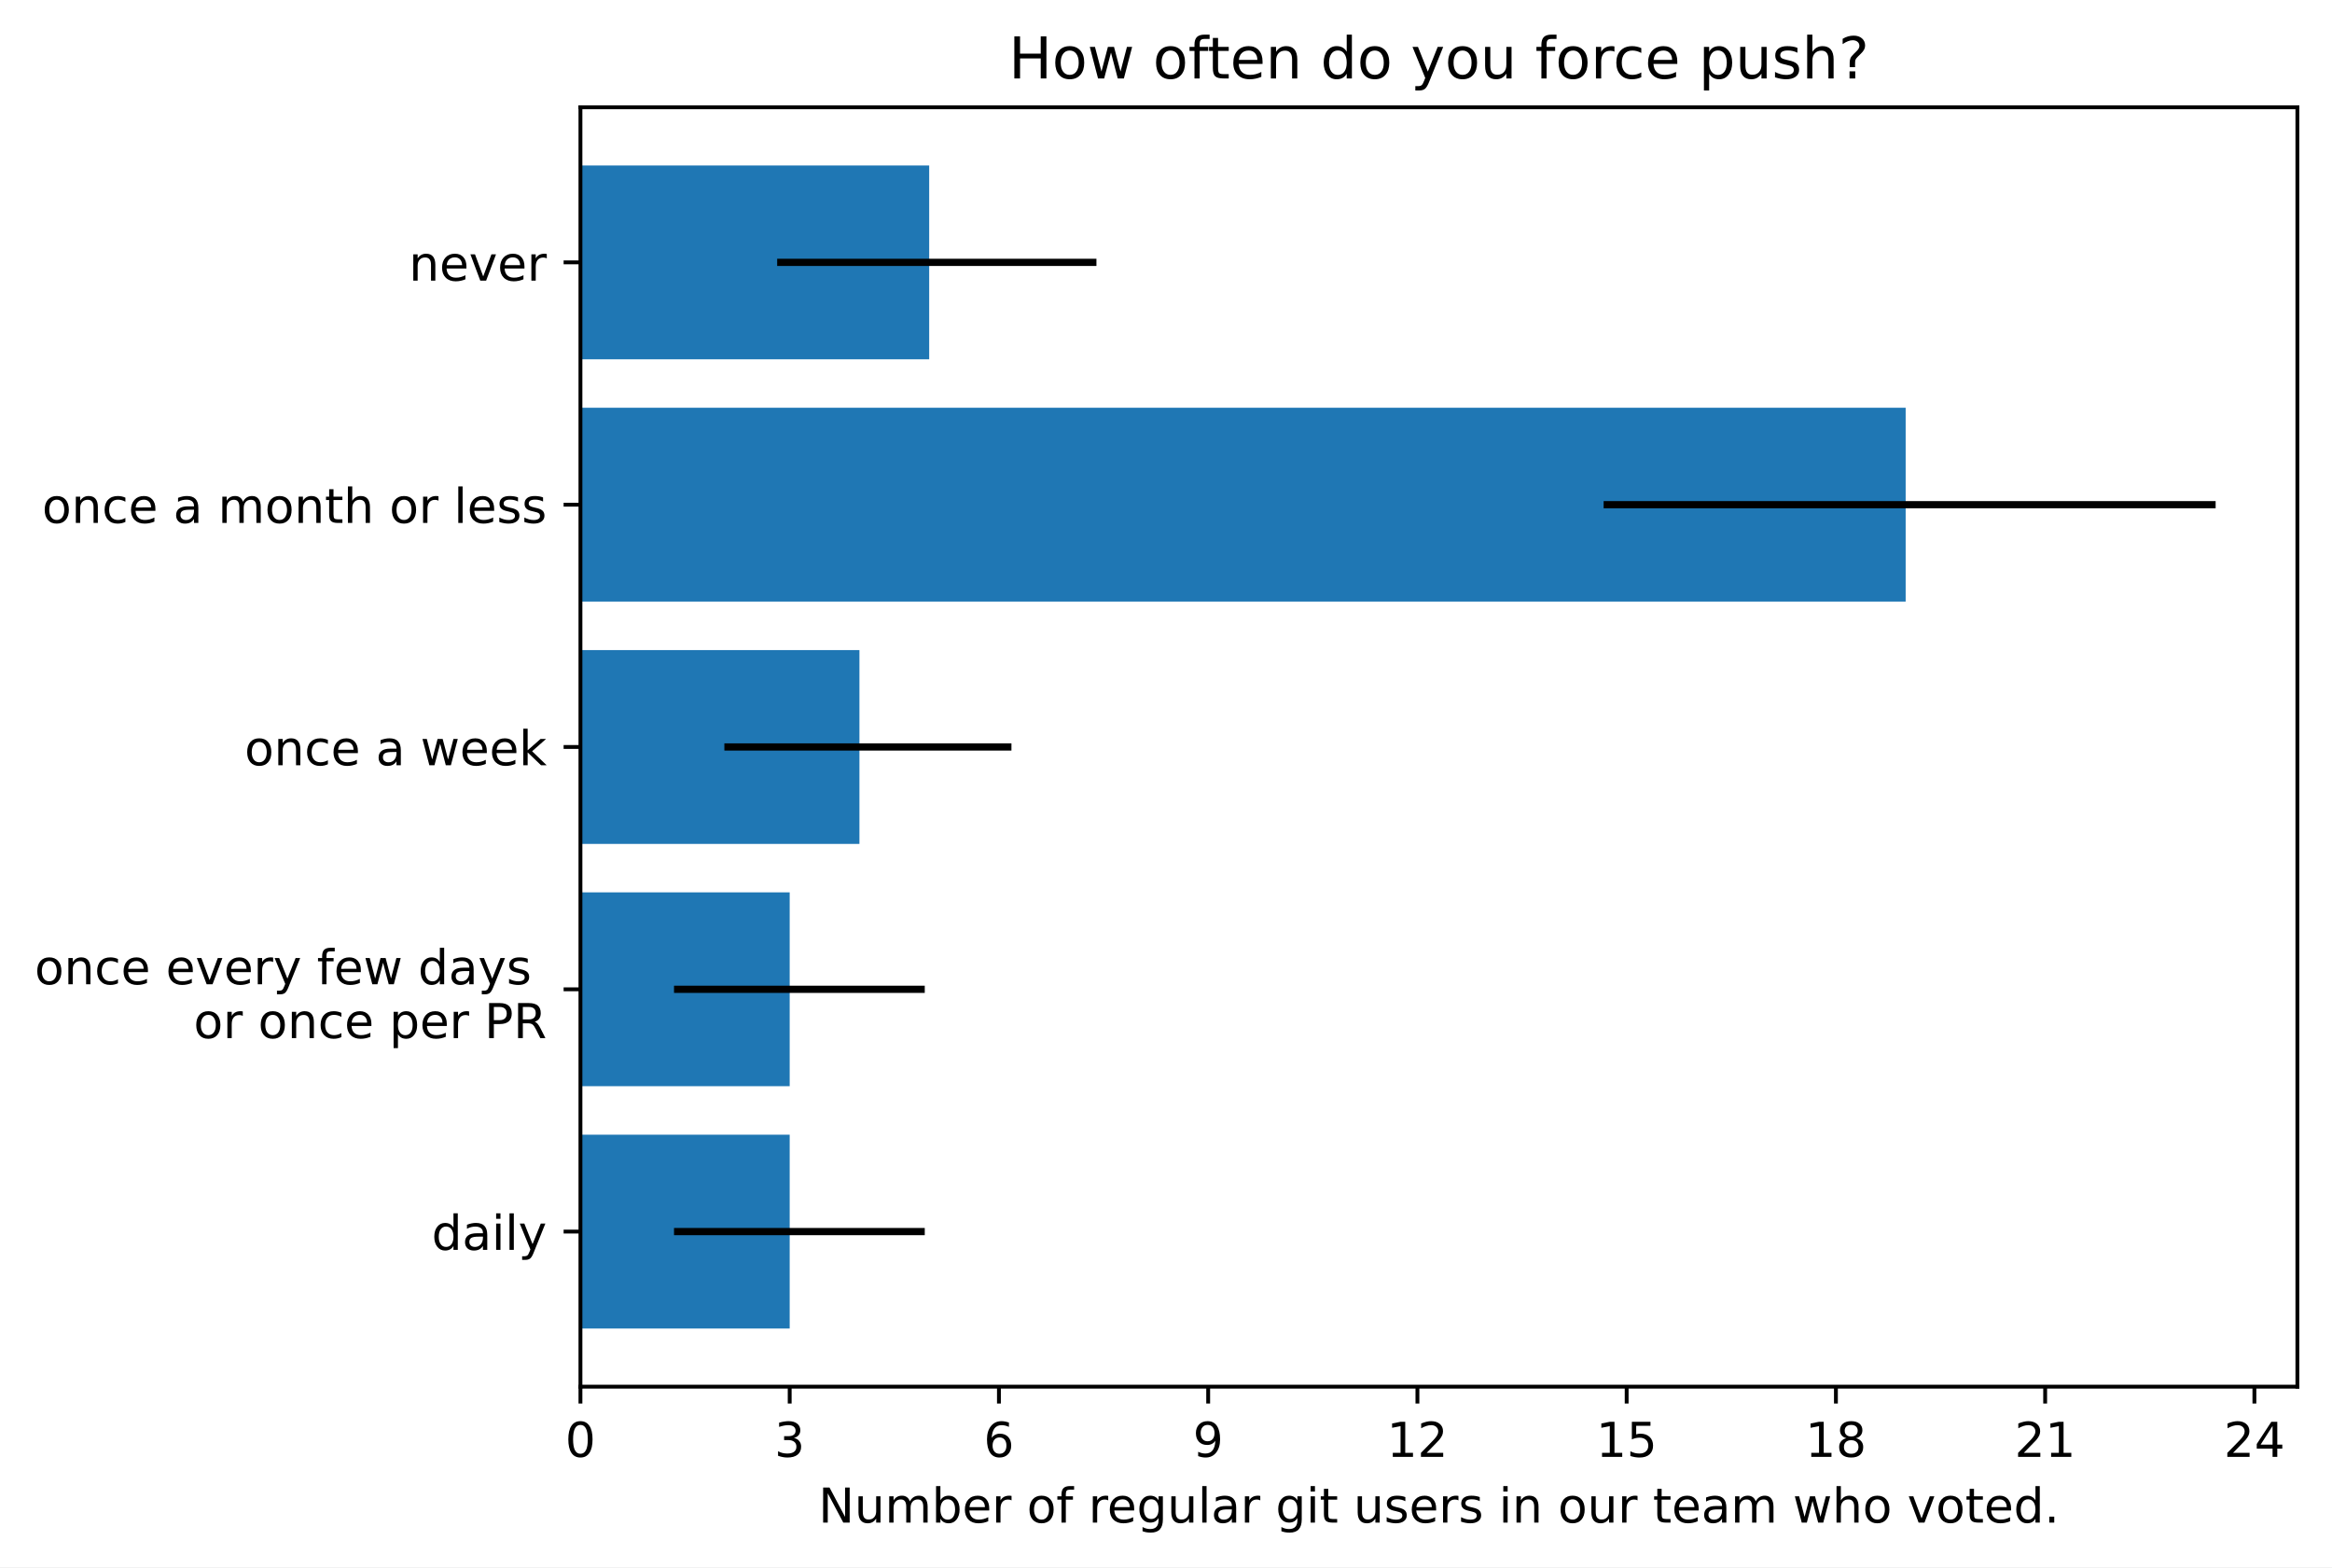
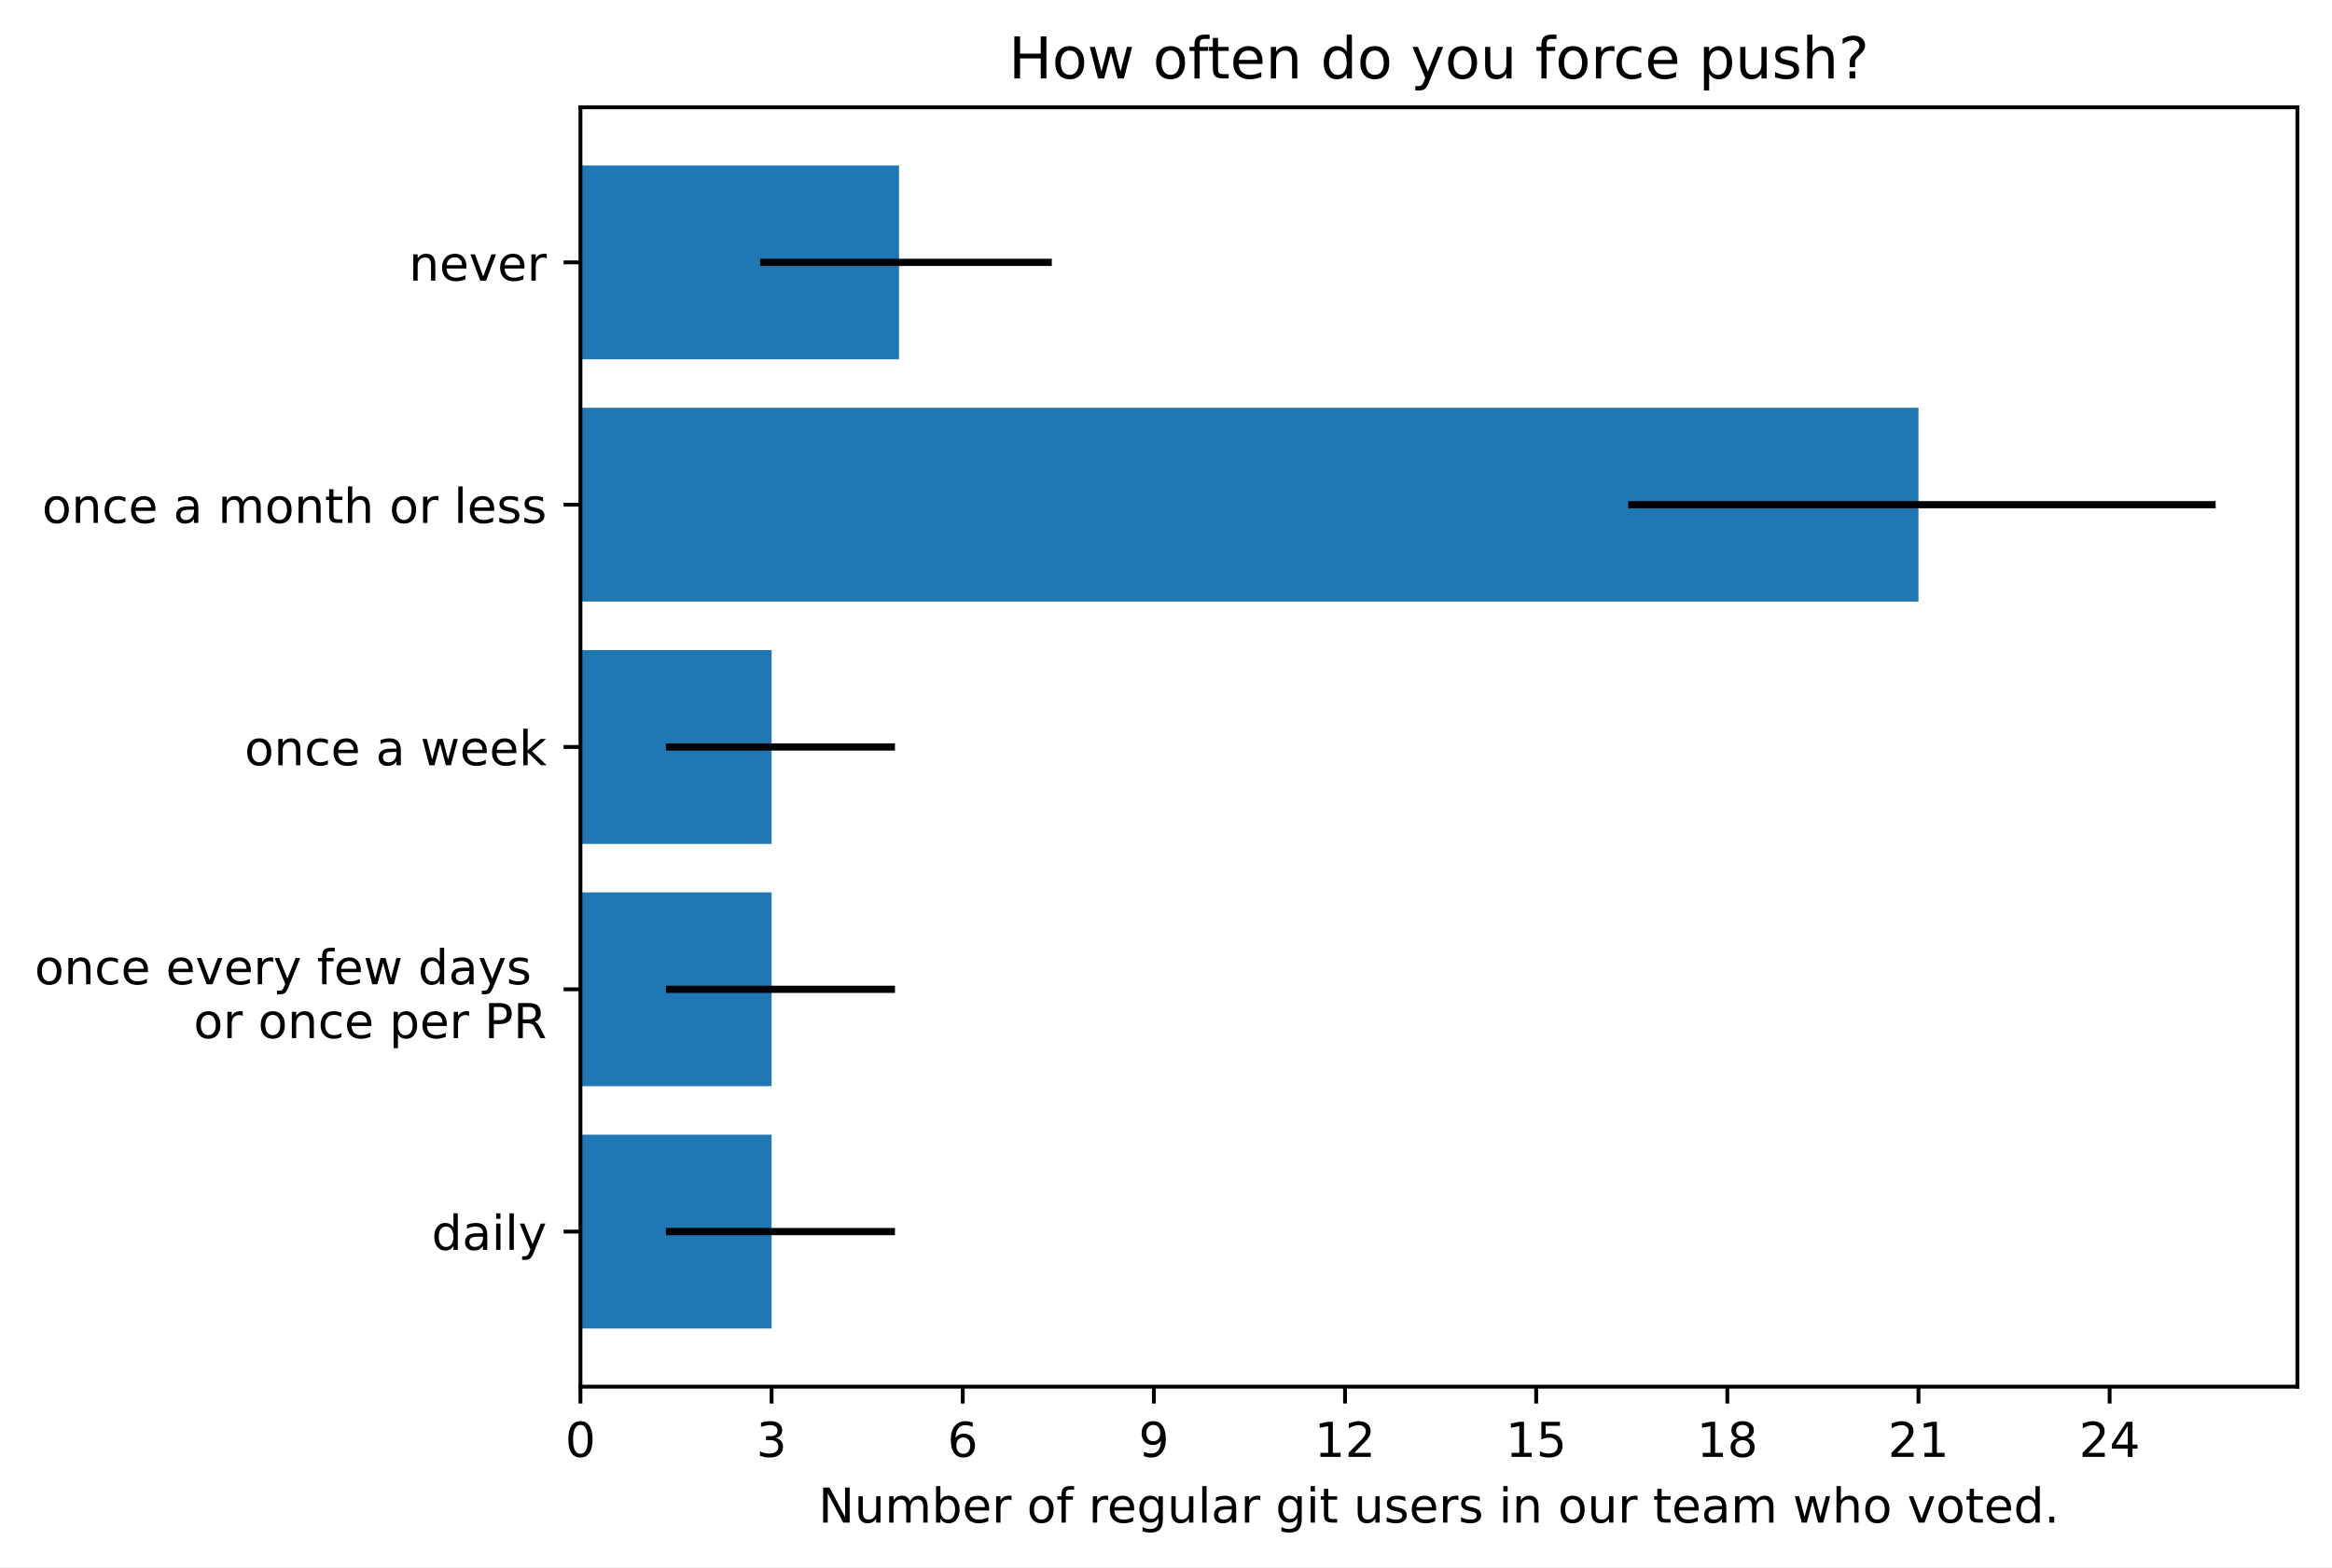
<svg xmlns="http://www.w3.org/2000/svg" xmlns:xlink="http://www.w3.org/1999/xlink" width="485.051pt" height="325.986pt" viewBox="0 0 485.051 325.986" version="1.1">
  <defs>
    <style type="text/css">*{stroke-linejoin: round; stroke-linecap: butt}</style>
  </defs>
  <g id="figure_1">
    <g id="patch_1">
      <path d="M 0 325.986  L 485.051 325.986  L 485.051 0  L 0 0  z " style="fill: #ffffff" />
    </g>
    <g id="axes_1">
      <g id="patch_2">
        <path d="M 120.731 288.43  L 477.851 288.43  L 477.851 22.318  L 120.731 22.318  z " style="fill: #ffffff" />
      </g>
      <g id="patch_3">
-         <path d="M 120.731 276.334  L 164.254 276.334  L 164.254 236.014  L 120.731 236.014  z " clip-path="url(#peb4b8ffde7)" style="fill: #1f77b4" />
+         <path d="M 120.731 276.334  L 160.489 276.334  L 160.489 236.014  L 120.731 236.014  z " clip-path="url(#p3421c7cf2f)" style="fill: #1f77b4" />
      </g>
      <g id="patch_4">
-         <path d="M 120.731 225.934  L 164.254 225.934  L 164.254 185.614  L 120.731 185.614  z " clip-path="url(#peb4b8ffde7)" style="fill: #1f77b4" />
+         <path d="M 120.731 225.934  L 160.489 225.934  L 160.489 185.614  L 120.731 185.614  z " clip-path="url(#p3421c7cf2f)" style="fill: #1f77b4" />
      </g>
      <g id="patch_5">
-         <path d="M 120.731 175.534  L 178.761 175.534  L 178.761 135.214  L 120.731 135.214  z " clip-path="url(#peb4b8ffde7)" style="fill: #1f77b4" />
+         <path d="M 120.731 175.534  L 160.489 175.534  L 160.489 135.214  L 120.731 135.214  z " clip-path="url(#p3421c7cf2f)" style="fill: #1f77b4" />
      </g>
      <g id="patch_6">
-         <path d="M 120.731 125.134  L 396.373 125.134  L 396.373 84.814  L 120.731 84.814  z " clip-path="url(#peb4b8ffde7)" style="fill: #1f77b4" />
+         <path d="M 120.731 125.134  L 399.039 125.134  L 399.039 84.814  L 120.731 84.814  z " clip-path="url(#p3421c7cf2f)" style="fill: #1f77b4" />
      </g>
      <g id="patch_7">
-         <path d="M 120.731 74.734  L 193.269 74.734  L 193.269 34.414  L 120.731 34.414  z " clip-path="url(#peb4b8ffde7)" style="fill: #1f77b4" />
+         <path d="M 120.731 74.734  L 186.995 74.734  L 186.995 34.414  L 120.731 34.414  z " clip-path="url(#p3421c7cf2f)" style="fill: #1f77b4" />
      </g>
      <g id="matplotlib.axis_1">
        <g id="xtick_1">
          <g id="line2d_1">
            <defs>
-               <path id="mc58d697dd8" d="M 0 0  L 0 3.5  " style="stroke: #000000; stroke-width: 0.8" />
+               <path id="m3c1c9f54f2" d="M 0 0  L 0 3.5  " style="stroke: #000000; stroke-width: 0.8" />
            </defs>
            <g>
-               <use xlink:href="#mc58d697dd8" x="120.731" y="288.43" style="stroke: #000000; stroke-width: 0.8" />
+               <use xlink:href="#m3c1c9f54f2" x="120.731" y="288.43" style="stroke: #000000; stroke-width: 0.8" />
            </g>
          </g>
          <g id="text_1">
            <g transform="translate(117.55 303.0286) scale(0.1 -0.1)">
              <defs>
                <path id="DejaVuSans-30" d="M 2034 4250  Q 1547 4250 1301 3770  Q 1056 3291 1056 2328  Q 1056 1369 1301 889  Q 1547 409 2034 409  Q 2525 409 2770 889  Q 3016 1369 3016 2328  Q 3016 3291 2770 3770  Q 2525 4250 2034 4250  z M 2034 4750  Q 2819 4750 3233 4129  Q 3647 3509 3647 2328  Q 3647 1150 3233 529  Q 2819 -91 2034 -91  Q 1250 -91 836 529  Q 422 1150 422 2328  Q 422 3509 836 4129  Q 1250 4750 2034 4750  z " transform="scale(0.015625)" />
              </defs>
              <use xlink:href="#DejaVuSans-30" />
            </g>
          </g>
        </g>
        <g id="xtick_2">
          <g id="line2d_2">
            <g>
-               <use xlink:href="#mc58d697dd8" x="164.254" y="288.43" style="stroke: #000000; stroke-width: 0.8" />
+               <use xlink:href="#m3c1c9f54f2" x="160.489" y="288.43" style="stroke: #000000; stroke-width: 0.8" />
            </g>
          </g>
          <g id="text_2">
-             <g transform="translate(161.0724 303.0286) scale(0.1 -0.1)">
+             <g transform="translate(157.3082 303.0286) scale(0.1 -0.1)">
              <defs>
                <path id="DejaVuSans-33" d="M 2597 2516  Q 3050 2419 3304 2112  Q 3559 1806 3559 1356  Q 3559 666 3084 287  Q 2609 -91 1734 -91  Q 1441 -91 1130 -33  Q 819 25 488 141  L 488 750  Q 750 597 1062 519  Q 1375 441 1716 441  Q 2309 441 2620 675  Q 2931 909 2931 1356  Q 2931 1769 2642 2001  Q 2353 2234 1838 2234  L 1294 2234  L 1294 2753  L 1863 2753  Q 2328 2753 2575 2939  Q 2822 3125 2822 3475  Q 2822 3834 2567 4026  Q 2313 4219 1838 4219  Q 1578 4219 1281 4162  Q 984 4106 628 3988  L 628 4550  Q 988 4650 1302 4700  Q 1616 4750 1894 4750  Q 2613 4750 3031 4423  Q 3450 4097 3450 3541  Q 3450 3153 3228 2886  Q 3006 2619 2597 2516  z " transform="scale(0.015625)" />
              </defs>
              <use xlink:href="#DejaVuSans-33" />
            </g>
          </g>
        </g>
        <g id="xtick_3">
          <g id="line2d_3">
            <g>
-               <use xlink:href="#mc58d697dd8" x="207.776" y="288.43" style="stroke: #000000; stroke-width: 0.8" />
+               <use xlink:href="#m3c1c9f54f2" x="200.248" y="288.43" style="stroke: #000000; stroke-width: 0.8" />
            </g>
          </g>
          <g id="text_3">
-             <g transform="translate(204.5948 303.0286) scale(0.1 -0.1)">
+             <g transform="translate(197.0665 303.0286) scale(0.1 -0.1)">
              <defs>
                <path id="DejaVuSans-36" d="M 2113 2584  Q 1688 2584 1439 2293  Q 1191 2003 1191 1497  Q 1191 994 1439 701  Q 1688 409 2113 409  Q 2538 409 2786 701  Q 3034 994 3034 1497  Q 3034 2003 2786 2293  Q 2538 2584 2113 2584  z M 3366 4563  L 3366 3988  Q 3128 4100 2886 4159  Q 2644 4219 2406 4219  Q 1781 4219 1451 3797  Q 1122 3375 1075 2522  Q 1259 2794 1537 2939  Q 1816 3084 2150 3084  Q 2853 3084 3261 2657  Q 3669 2231 3669 1497  Q 3669 778 3244 343  Q 2819 -91 2113 -91  Q 1303 -91 875 529  Q 447 1150 447 2328  Q 447 3434 972 4092  Q 1497 4750 2381 4750  Q 2619 4750 2861 4703  Q 3103 4656 3366 4563  z " transform="scale(0.015625)" />
              </defs>
              <use xlink:href="#DejaVuSans-36" />
            </g>
          </g>
        </g>
        <g id="xtick_4">
          <g id="line2d_4">
            <g>
-               <use xlink:href="#mc58d697dd8" x="251.298" y="288.43" style="stroke: #000000; stroke-width: 0.8" />
+               <use xlink:href="#m3c1c9f54f2" x="240.006" y="288.43" style="stroke: #000000; stroke-width: 0.8" />
            </g>
          </g>
          <g id="text_4">
-             <g transform="translate(248.1171 303.0286) scale(0.1 -0.1)">
+             <g transform="translate(236.8247 303.0286) scale(0.1 -0.1)">
              <defs>
                <path id="DejaVuSans-39" d="M 703 97  L 703 672  Q 941 559 1184 500  Q 1428 441 1663 441  Q 2288 441 2617 861  Q 2947 1281 2994 2138  Q 2813 1869 2534 1725  Q 2256 1581 1919 1581  Q 1219 1581 811 2004  Q 403 2428 403 3163  Q 403 3881 828 4315  Q 1253 4750 1959 4750  Q 2769 4750 3195 4129  Q 3622 3509 3622 2328  Q 3622 1225 3098 567  Q 2575 -91 1691 -91  Q 1453 -91 1209 -44  Q 966 3 703 97  z M 1959 2075  Q 2384 2075 2632 2365  Q 2881 2656 2881 3163  Q 2881 3666 2632 3958  Q 2384 4250 1959 4250  Q 1534 4250 1286 3958  Q 1038 3666 1038 3163  Q 1038 2656 1286 2365  Q 1534 2075 1959 2075  z " transform="scale(0.015625)" />
              </defs>
              <use xlink:href="#DejaVuSans-39" />
            </g>
          </g>
        </g>
        <g id="xtick_5">
          <g id="line2d_5">
            <g>
-               <use xlink:href="#mc58d697dd8" x="294.821" y="288.43" style="stroke: #000000; stroke-width: 0.8" />
+               <use xlink:href="#m3c1c9f54f2" x="279.764" y="288.43" style="stroke: #000000; stroke-width: 0.8" />
            </g>
          </g>
          <g id="text_5">
-             <g transform="translate(288.4583 303.0286) scale(0.1 -0.1)">
+             <g transform="translate(273.4017 303.0286) scale(0.1 -0.1)">
              <defs>
                <path id="DejaVuSans-31" d="M 794 531  L 1825 531  L 1825 4091  L 703 3866  L 703 4441  L 1819 4666  L 2450 4666  L 2450 531  L 3481 531  L 3481 0  L 794 0  L 794 531  z " transform="scale(0.015625)" />
                <path id="DejaVuSans-32" d="M 1228 531  L 3431 531  L 3431 0  L 469 0  L 469 531  Q 828 903 1448 1529  Q 2069 2156 2228 2338  Q 2531 2678 2651 2914  Q 2772 3150 2772 3378  Q 2772 3750 2511 3984  Q 2250 4219 1831 4219  Q 1534 4219 1204 4116  Q 875 4013 500 3803  L 500 4441  Q 881 4594 1212 4672  Q 1544 4750 1819 4750  Q 2544 4750 2975 4387  Q 3406 4025 3406 3419  Q 3406 3131 3298 2873  Q 3191 2616 2906 2266  Q 2828 2175 2409 1742  Q 1991 1309 1228 531  z " transform="scale(0.015625)" />
              </defs>
              <use xlink:href="#DejaVuSans-31" />
              <use xlink:href="#DejaVuSans-32" transform="translate(63.62305 0)" />
            </g>
          </g>
        </g>
        <g id="xtick_6">
          <g id="line2d_6">
            <g>
-               <use xlink:href="#mc58d697dd8" x="338.343" y="288.43" style="stroke: #000000; stroke-width: 0.8" />
+               <use xlink:href="#m3c1c9f54f2" x="319.522" y="288.43" style="stroke: #000000; stroke-width: 0.8" />
            </g>
          </g>
          <g id="text_6">
-             <g transform="translate(331.9806 303.0286) scale(0.1 -0.1)">
+             <g transform="translate(313.1599 303.0286) scale(0.1 -0.1)">
              <defs>
                <path id="DejaVuSans-35" d="M 691 4666  L 3169 4666  L 3169 4134  L 1269 4134  L 1269 2991  Q 1406 3038 1543 3061  Q 1681 3084 1819 3084  Q 2600 3084 3056 2656  Q 3513 2228 3513 1497  Q 3513 744 3044 326  Q 2575 -91 1722 -91  Q 1428 -91 1123 -41  Q 819 9 494 109  L 494 744  Q 775 591 1075 516  Q 1375 441 1709 441  Q 2250 441 2565 725  Q 2881 1009 2881 1497  Q 2881 1984 2565 2268  Q 2250 2553 1709 2553  Q 1456 2553 1204 2497  Q 953 2441 691 2322  L 691 4666  z " transform="scale(0.015625)" />
              </defs>
              <use xlink:href="#DejaVuSans-31" />
              <use xlink:href="#DejaVuSans-35" transform="translate(63.62305 0)" />
            </g>
          </g>
        </g>
        <g id="xtick_7">
          <g id="line2d_7">
            <g>
-               <use xlink:href="#mc58d697dd8" x="381.866" y="288.43" style="stroke: #000000; stroke-width: 0.8" />
+               <use xlink:href="#m3c1c9f54f2" x="359.281" y="288.43" style="stroke: #000000; stroke-width: 0.8" />
            </g>
          </g>
          <g id="text_7">
-             <g transform="translate(375.503 303.0286) scale(0.1 -0.1)">
+             <g transform="translate(352.9181 303.0286) scale(0.1 -0.1)">
              <defs>
                <path id="DejaVuSans-38" d="M 2034 2216  Q 1584 2216 1326 1975  Q 1069 1734 1069 1313  Q 1069 891 1326 650  Q 1584 409 2034 409  Q 2484 409 2743 651  Q 3003 894 3003 1313  Q 3003 1734 2745 1975  Q 2488 2216 2034 2216  z M 1403 2484  Q 997 2584 770 2862  Q 544 3141 544 3541  Q 544 4100 942 4425  Q 1341 4750 2034 4750  Q 2731 4750 3128 4425  Q 3525 4100 3525 3541  Q 3525 3141 3298 2862  Q 3072 2584 2669 2484  Q 3125 2378 3379 2068  Q 3634 1759 3634 1313  Q 3634 634 3220 271  Q 2806 -91 2034 -91  Q 1263 -91 848 271  Q 434 634 434 1313  Q 434 1759 690 2068  Q 947 2378 1403 2484  z M 1172 3481  Q 1172 3119 1398 2916  Q 1625 2713 2034 2713  Q 2441 2713 2670 2916  Q 2900 3119 2900 3481  Q 2900 3844 2670 4047  Q 2441 4250 2034 4250  Q 1625 4250 1398 4047  Q 1172 3844 1172 3481  z " transform="scale(0.015625)" />
              </defs>
              <use xlink:href="#DejaVuSans-31" />
              <use xlink:href="#DejaVuSans-38" transform="translate(63.62305 0)" />
            </g>
          </g>
        </g>
        <g id="xtick_8">
          <g id="line2d_8">
            <g>
-               <use xlink:href="#mc58d697dd8" x="425.388" y="288.43" style="stroke: #000000; stroke-width: 0.8" />
+               <use xlink:href="#m3c1c9f54f2" x="399.039" y="288.43" style="stroke: #000000; stroke-width: 0.8" />
            </g>
          </g>
          <g id="text_8">
-             <g transform="translate(419.0254 303.0286) scale(0.1 -0.1)">
+             <g transform="translate(392.6764 303.0286) scale(0.1 -0.1)">
              <use xlink:href="#DejaVuSans-32" />
              <use xlink:href="#DejaVuSans-31" transform="translate(63.62305 0)" />
            </g>
          </g>
        </g>
        <g id="xtick_9">
          <g id="line2d_9">
            <g>
-               <use xlink:href="#mc58d697dd8" x="468.91" y="288.43" style="stroke: #000000; stroke-width: 0.8" />
+               <use xlink:href="#m3c1c9f54f2" x="438.797" y="288.43" style="stroke: #000000; stroke-width: 0.8" />
            </g>
          </g>
          <g id="text_9">
-             <g transform="translate(462.5478 303.0286) scale(0.1 -0.1)">
+             <g transform="translate(432.4346 303.0286) scale(0.1 -0.1)">
              <defs>
                <path id="DejaVuSans-34" d="M 2419 4116  L 825 1625  L 2419 1625  L 2419 4116  z M 2253 4666  L 3047 4666  L 3047 1625  L 3713 1625  L 3713 1100  L 3047 1100  L 3047 0  L 2419 0  L 2419 1100  L 313 1100  L 313 1709  L 2253 4666  z " transform="scale(0.015625)" />
              </defs>
              <use xlink:href="#DejaVuSans-32" />
              <use xlink:href="#DejaVuSans-34" transform="translate(63.62305 0)" />
            </g>
          </g>
        </g>
        <g id="text_10">
          <g transform="translate(170.2311 316.7067) scale(0.1 -0.1)">
            <defs>
              <path id="DejaVuSans-4e" d="M 628 4666  L 1478 4666  L 3547 763  L 3547 4666  L 4159 4666  L 4159 0  L 3309 0  L 1241 3903  L 1241 0  L 628 0  L 628 4666  z " transform="scale(0.015625)" />
              <path id="DejaVuSans-75" d="M 544 1381  L 544 3500  L 1119 3500  L 1119 1403  Q 1119 906 1312 657  Q 1506 409 1894 409  Q 2359 409 2629 706  Q 2900 1003 2900 1516  L 2900 3500  L 3475 3500  L 3475 0  L 2900 0  L 2900 538  Q 2691 219 2414 64  Q 2138 -91 1772 -91  Q 1169 -91 856 284  Q 544 659 544 1381  z M 1991 3584  L 1991 3584  z " transform="scale(0.015625)" />
              <path id="DejaVuSans-6d" d="M 3328 2828  Q 3544 3216 3844 3400  Q 4144 3584 4550 3584  Q 5097 3584 5394 3201  Q 5691 2819 5691 2113  L 5691 0  L 5113 0  L 5113 2094  Q 5113 2597 4934 2840  Q 4756 3084 4391 3084  Q 3944 3084 3684 2787  Q 3425 2491 3425 1978  L 3425 0  L 2847 0  L 2847 2094  Q 2847 2600 2669 2842  Q 2491 3084 2119 3084  Q 1678 3084 1418 2786  Q 1159 2488 1159 1978  L 1159 0  L 581 0  L 581 3500  L 1159 3500  L 1159 2956  Q 1356 3278 1631 3431  Q 1906 3584 2284 3584  Q 2666 3584 2933 3390  Q 3200 3197 3328 2828  z " transform="scale(0.015625)" />
              <path id="DejaVuSans-62" d="M 3116 1747  Q 3116 2381 2855 2742  Q 2594 3103 2138 3103  Q 1681 3103 1420 2742  Q 1159 2381 1159 1747  Q 1159 1113 1420 752  Q 1681 391 2138 391  Q 2594 391 2855 752  Q 3116 1113 3116 1747  z M 1159 2969  Q 1341 3281 1617 3432  Q 1894 3584 2278 3584  Q 2916 3584 3314 3078  Q 3713 2572 3713 1747  Q 3713 922 3314 415  Q 2916 -91 2278 -91  Q 1894 -91 1617 61  Q 1341 213 1159 525  L 1159 0  L 581 0  L 581 4863  L 1159 4863  L 1159 2969  z " transform="scale(0.015625)" />
              <path id="DejaVuSans-65" d="M 3597 1894  L 3597 1613  L 953 1613  Q 991 1019 1311 708  Q 1631 397 2203 397  Q 2534 397 2845 478  Q 3156 559 3463 722  L 3463 178  Q 3153 47 2828 -22  Q 2503 -91 2169 -91  Q 1331 -91 842 396  Q 353 884 353 1716  Q 353 2575 817 3079  Q 1281 3584 2069 3584  Q 2775 3584 3186 3129  Q 3597 2675 3597 1894  z M 3022 2063  Q 3016 2534 2758 2815  Q 2500 3097 2075 3097  Q 1594 3097 1305 2825  Q 1016 2553 972 2059  L 3022 2063  z " transform="scale(0.015625)" />
              <path id="DejaVuSans-72" d="M 2631 2963  Q 2534 3019 2420 3045  Q 2306 3072 2169 3072  Q 1681 3072 1420 2755  Q 1159 2438 1159 1844  L 1159 0  L 581 0  L 581 3500  L 1159 3500  L 1159 2956  Q 1341 3275 1631 3429  Q 1922 3584 2338 3584  Q 2397 3584 2469 3576  Q 2541 3569 2628 3553  L 2631 2963  z " transform="scale(0.015625)" />
              <path id="DejaVuSans-20" transform="scale(0.015625)" />
              <path id="DejaVuSans-6f" d="M 1959 3097  Q 1497 3097 1228 2736  Q 959 2375 959 1747  Q 959 1119 1226 758  Q 1494 397 1959 397  Q 2419 397 2687 759  Q 2956 1122 2956 1747  Q 2956 2369 2687 2733  Q 2419 3097 1959 3097  z M 1959 3584  Q 2709 3584 3137 3096  Q 3566 2609 3566 1747  Q 3566 888 3137 398  Q 2709 -91 1959 -91  Q 1206 -91 779 398  Q 353 888 353 1747  Q 353 2609 779 3096  Q 1206 3584 1959 3584  z " transform="scale(0.015625)" />
              <path id="DejaVuSans-66" d="M 2375 4863  L 2375 4384  L 1825 4384  Q 1516 4384 1395 4259  Q 1275 4134 1275 3809  L 1275 3500  L 2222 3500  L 2222 3053  L 1275 3053  L 1275 0  L 697 0  L 697 3053  L 147 3053  L 147 3500  L 697 3500  L 697 3744  Q 697 4328 969 4595  Q 1241 4863 1831 4863  L 2375 4863  z " transform="scale(0.015625)" />
              <path id="DejaVuSans-67" d="M 2906 1791  Q 2906 2416 2648 2759  Q 2391 3103 1925 3103  Q 1463 3103 1205 2759  Q 947 2416 947 1791  Q 947 1169 1205 825  Q 1463 481 1925 481  Q 2391 481 2648 825  Q 2906 1169 2906 1791  z M 3481 434  Q 3481 -459 3084 -895  Q 2688 -1331 1869 -1331  Q 1566 -1331 1297 -1286  Q 1028 -1241 775 -1147  L 775 -588  Q 1028 -725 1275 -790  Q 1522 -856 1778 -856  Q 2344 -856 2625 -561  Q 2906 -266 2906 331  L 2906 616  Q 2728 306 2450 153  Q 2172 0 1784 0  Q 1141 0 747 490  Q 353 981 353 1791  Q 353 2603 747 3093  Q 1141 3584 1784 3584  Q 2172 3584 2450 3431  Q 2728 3278 2906 2969  L 2906 3500  L 3481 3500  L 3481 434  z " transform="scale(0.015625)" />
              <path id="DejaVuSans-6c" d="M 603 4863  L 1178 4863  L 1178 0  L 603 0  L 603 4863  z " transform="scale(0.015625)" />
              <path id="DejaVuSans-61" d="M 2194 1759  Q 1497 1759 1228 1600  Q 959 1441 959 1056  Q 959 750 1161 570  Q 1363 391 1709 391  Q 2188 391 2477 730  Q 2766 1069 2766 1631  L 2766 1759  L 2194 1759  z M 3341 1997  L 3341 0  L 2766 0  L 2766 531  Q 2569 213 2275 61  Q 1981 -91 1556 -91  Q 1019 -91 701 211  Q 384 513 384 1019  Q 384 1609 779 1909  Q 1175 2209 1959 2209  L 2766 2209  L 2766 2266  Q 2766 2663 2505 2880  Q 2244 3097 1772 3097  Q 1472 3097 1187 3025  Q 903 2953 641 2809  L 641 3341  Q 956 3463 1253 3523  Q 1550 3584 1831 3584  Q 2591 3584 2966 3190  Q 3341 2797 3341 1997  z " transform="scale(0.015625)" />
              <path id="DejaVuSans-69" d="M 603 3500  L 1178 3500  L 1178 0  L 603 0  L 603 3500  z M 603 4863  L 1178 4863  L 1178 4134  L 603 4134  L 603 4863  z " transform="scale(0.015625)" />
              <path id="DejaVuSans-74" d="M 1172 4494  L 1172 3500  L 2356 3500  L 2356 3053  L 1172 3053  L 1172 1153  Q 1172 725 1289 603  Q 1406 481 1766 481  L 2356 481  L 2356 0  L 1766 0  Q 1100 0 847 248  Q 594 497 594 1153  L 594 3053  L 172 3053  L 172 3500  L 594 3500  L 594 4494  L 1172 4494  z " transform="scale(0.015625)" />
              <path id="DejaVuSans-73" d="M 2834 3397  L 2834 2853  Q 2591 2978 2328 3040  Q 2066 3103 1784 3103  Q 1356 3103 1142 2972  Q 928 2841 928 2578  Q 928 2378 1081 2264  Q 1234 2150 1697 2047  L 1894 2003  Q 2506 1872 2764 1633  Q 3022 1394 3022 966  Q 3022 478 2636 193  Q 2250 -91 1575 -91  Q 1294 -91 989 -36  Q 684 19 347 128  L 347 722  Q 666 556 975 473  Q 1284 391 1588 391  Q 1994 391 2212 530  Q 2431 669 2431 922  Q 2431 1156 2273 1281  Q 2116 1406 1581 1522  L 1381 1569  Q 847 1681 609 1914  Q 372 2147 372 2553  Q 372 3047 722 3315  Q 1072 3584 1716 3584  Q 2034 3584 2315 3537  Q 2597 3491 2834 3397  z " transform="scale(0.015625)" />
              <path id="DejaVuSans-6e" d="M 3513 2113  L 3513 0  L 2938 0  L 2938 2094  Q 2938 2591 2744 2837  Q 2550 3084 2163 3084  Q 1697 3084 1428 2787  Q 1159 2491 1159 1978  L 1159 0  L 581 0  L 581 3500  L 1159 3500  L 1159 2956  Q 1366 3272 1645 3428  Q 1925 3584 2291 3584  Q 2894 3584 3203 3211  Q 3513 2838 3513 2113  z " transform="scale(0.015625)" />
              <path id="DejaVuSans-77" d="M 269 3500  L 844 3500  L 1563 769  L 2278 3500  L 2956 3500  L 3675 769  L 4391 3500  L 4966 3500  L 4050 0  L 3372 0  L 2619 2869  L 1863 0  L 1184 0  L 269 3500  z " transform="scale(0.015625)" />
              <path id="DejaVuSans-68" d="M 3513 2113  L 3513 0  L 2938 0  L 2938 2094  Q 2938 2591 2744 2837  Q 2550 3084 2163 3084  Q 1697 3084 1428 2787  Q 1159 2491 1159 1978  L 1159 0  L 581 0  L 581 4863  L 1159 4863  L 1159 2956  Q 1366 3272 1645 3428  Q 1925 3584 2291 3584  Q 2894 3584 3203 3211  Q 3513 2838 3513 2113  z " transform="scale(0.015625)" />
              <path id="DejaVuSans-76" d="M 191 3500  L 800 3500  L 1894 563  L 2988 3500  L 3597 3500  L 2284 0  L 1503 0  L 191 3500  z " transform="scale(0.015625)" />
              <path id="DejaVuSans-64" d="M 2906 2969  L 2906 4863  L 3481 4863  L 3481 0  L 2906 0  L 2906 525  Q 2725 213 2448 61  Q 2172 -91 1784 -91  Q 1150 -91 751 415  Q 353 922 353 1747  Q 353 2572 751 3078  Q 1150 3584 1784 3584  Q 2172 3584 2448 3432  Q 2725 3281 2906 2969  z M 947 1747  Q 947 1113 1208 752  Q 1469 391 1925 391  Q 2381 391 2643 752  Q 2906 1113 2906 1747  Q 2906 2381 2643 2742  Q 2381 3103 1925 3103  Q 1469 3103 1208 2742  Q 947 2381 947 1747  z " transform="scale(0.015625)" />
              <path id="DejaVuSans-2e" d="M 684 794  L 1344 794  L 1344 0  L 684 0  L 684 794  z " transform="scale(0.015625)" />
            </defs>
            <use xlink:href="#DejaVuSans-4e" />
            <use xlink:href="#DejaVuSans-75" transform="translate(74.80469 0)" />
            <use xlink:href="#DejaVuSans-6d" transform="translate(138.1836 0)" />
            <use xlink:href="#DejaVuSans-62" transform="translate(235.5957 0)" />
            <use xlink:href="#DejaVuSans-65" transform="translate(299.0723 0)" />
            <use xlink:href="#DejaVuSans-72" transform="translate(360.5957 0)" />
            <use xlink:href="#DejaVuSans-20" transform="translate(401.709 0)" />
            <use xlink:href="#DejaVuSans-6f" transform="translate(433.4961 0)" />
            <use xlink:href="#DejaVuSans-66" transform="translate(494.6777 0)" />
            <use xlink:href="#DejaVuSans-20" transform="translate(529.8828 0)" />
            <use xlink:href="#DejaVuSans-72" transform="translate(561.6699 0)" />
            <use xlink:href="#DejaVuSans-65" transform="translate(600.5332 0)" />
            <use xlink:href="#DejaVuSans-67" transform="translate(662.0566 0)" />
            <use xlink:href="#DejaVuSans-75" transform="translate(725.5332 0)" />
            <use xlink:href="#DejaVuSans-6c" transform="translate(788.9121 0)" />
            <use xlink:href="#DejaVuSans-61" transform="translate(816.6953 0)" />
            <use xlink:href="#DejaVuSans-72" transform="translate(877.9746 0)" />
            <use xlink:href="#DejaVuSans-20" transform="translate(919.0879 0)" />
            <use xlink:href="#DejaVuSans-67" transform="translate(950.875 0)" />
            <use xlink:href="#DejaVuSans-69" transform="translate(1014.352 0)" />
            <use xlink:href="#DejaVuSans-74" transform="translate(1042.135 0)" />
            <use xlink:href="#DejaVuSans-20" transform="translate(1081.344 0)" />
            <use xlink:href="#DejaVuSans-75" transform="translate(1113.131 0)" />
            <use xlink:href="#DejaVuSans-73" transform="translate(1176.51 0)" />
            <use xlink:href="#DejaVuSans-65" transform="translate(1228.609 0)" />
            <use xlink:href="#DejaVuSans-72" transform="translate(1290.133 0)" />
            <use xlink:href="#DejaVuSans-73" transform="translate(1331.246 0)" />
            <use xlink:href="#DejaVuSans-20" transform="translate(1383.346 0)" />
            <use xlink:href="#DejaVuSans-69" transform="translate(1415.133 0)" />
            <use xlink:href="#DejaVuSans-6e" transform="translate(1442.916 0)" />
            <use xlink:href="#DejaVuSans-20" transform="translate(1506.295 0)" />
            <use xlink:href="#DejaVuSans-6f" transform="translate(1538.082 0)" />
            <use xlink:href="#DejaVuSans-75" transform="translate(1599.264 0)" />
            <use xlink:href="#DejaVuSans-72" transform="translate(1662.643 0)" />
            <use xlink:href="#DejaVuSans-20" transform="translate(1703.756 0)" />
            <use xlink:href="#DejaVuSans-74" transform="translate(1735.543 0)" />
            <use xlink:href="#DejaVuSans-65" transform="translate(1774.752 0)" />
            <use xlink:href="#DejaVuSans-61" transform="translate(1836.275 0)" />
            <use xlink:href="#DejaVuSans-6d" transform="translate(1897.555 0)" />
            <use xlink:href="#DejaVuSans-20" transform="translate(1994.967 0)" />
            <use xlink:href="#DejaVuSans-77" transform="translate(2026.754 0)" />
            <use xlink:href="#DejaVuSans-68" transform="translate(2108.541 0)" />
            <use xlink:href="#DejaVuSans-6f" transform="translate(2171.92 0)" />
            <use xlink:href="#DejaVuSans-20" transform="translate(2233.102 0)" />
            <use xlink:href="#DejaVuSans-76" transform="translate(2264.889 0)" />
            <use xlink:href="#DejaVuSans-6f" transform="translate(2324.068 0)" />
            <use xlink:href="#DejaVuSans-74" transform="translate(2385.25 0)" />
            <use xlink:href="#DejaVuSans-65" transform="translate(2424.459 0)" />
            <use xlink:href="#DejaVuSans-64" transform="translate(2485.982 0)" />
            <use xlink:href="#DejaVuSans-2e" transform="translate(2549.459 0)" />
          </g>
        </g>
      </g>
      <g id="matplotlib.axis_2">
        <g id="ytick_1">
          <g id="line2d_10">
            <defs>
-               <path id="m7ede186ec4" d="M 0 0  L -3.5 0  " style="stroke: #000000; stroke-width: 0.8" />
+               <path id="mbadc26f5a3" d="M 0 0  L -3.5 0  " style="stroke: #000000; stroke-width: 0.8" />
            </defs>
            <g>
-               <use xlink:href="#m7ede186ec4" x="120.731" y="256.174" style="stroke: #000000; stroke-width: 0.8" />
+               <use xlink:href="#mbadc26f5a3" x="120.731" y="256.174" style="stroke: #000000; stroke-width: 0.8" />
            </g>
          </g>
          <g id="text_11">
            <g transform="translate(89.77969 259.9733) scale(0.1 -0.1)">
              <defs>
                <path id="DejaVuSans-79" d="M 2059 -325  Q 1816 -950 1584 -1140  Q 1353 -1331 966 -1331  L 506 -1331  L 506 -850  L 844 -850  Q 1081 -850 1212 -737  Q 1344 -625 1503 -206  L 1606 56  L 191 3500  L 800 3500  L 1894 763  L 2988 3500  L 3597 3500  L 2059 -325  z " transform="scale(0.015625)" />
              </defs>
              <use xlink:href="#DejaVuSans-64" />
              <use xlink:href="#DejaVuSans-61" transform="translate(63.47656 0)" />
              <use xlink:href="#DejaVuSans-69" transform="translate(124.7559 0)" />
              <use xlink:href="#DejaVuSans-6c" transform="translate(152.5391 0)" />
              <use xlink:href="#DejaVuSans-79" transform="translate(180.3223 0)" />
            </g>
          </g>
        </g>
        <g id="ytick_2">
          <g id="line2d_11">
            <g>
-               <use xlink:href="#m7ede186ec4" x="120.731" y="205.774" style="stroke: #000000; stroke-width: 0.8" />
+               <use xlink:href="#mbadc26f5a3" x="120.731" y="205.774" style="stroke: #000000; stroke-width: 0.8" />
            </g>
          </g>
          <g id="text_12">
            <g transform="translate(7.2 204.7343) scale(0.1 -0.1)">
              <defs>
                <path id="DejaVuSans-63" d="M 3122 3366  L 3122 2828  Q 2878 2963 2633 3030  Q 2388 3097 2138 3097  Q 1578 3097 1268 2742  Q 959 2388 959 1747  Q 959 1106 1268 751  Q 1578 397 2138 397  Q 2388 397 2633 464  Q 2878 531 3122 666  L 3122 134  Q 2881 22 2623 -34  Q 2366 -91 2075 -91  Q 1284 -91 818 406  Q 353 903 353 1747  Q 353 2603 823 3093  Q 1294 3584 2113 3584  Q 2378 3584 2631 3529  Q 2884 3475 3122 3366  z " transform="scale(0.015625)" />
              </defs>
              <use xlink:href="#DejaVuSans-6f" />
              <use xlink:href="#DejaVuSans-6e" transform="translate(61.18164 0)" />
              <use xlink:href="#DejaVuSans-63" transform="translate(124.5605 0)" />
              <use xlink:href="#DejaVuSans-65" transform="translate(179.541 0)" />
              <use xlink:href="#DejaVuSans-20" transform="translate(241.0645 0)" />
              <use xlink:href="#DejaVuSans-65" transform="translate(272.8516 0)" />
              <use xlink:href="#DejaVuSans-76" transform="translate(334.375 0)" />
              <use xlink:href="#DejaVuSans-65" transform="translate(393.5547 0)" />
              <use xlink:href="#DejaVuSans-72" transform="translate(455.0781 0)" />
              <use xlink:href="#DejaVuSans-79" transform="translate(496.1914 0)" />
              <use xlink:href="#DejaVuSans-20" transform="translate(555.3711 0)" />
              <use xlink:href="#DejaVuSans-66" transform="translate(587.1582 0)" />
              <use xlink:href="#DejaVuSans-65" transform="translate(622.3633 0)" />
              <use xlink:href="#DejaVuSans-77" transform="translate(683.8867 0)" />
              <use xlink:href="#DejaVuSans-20" transform="translate(765.6738 0)" />
              <use xlink:href="#DejaVuSans-64" transform="translate(797.4609 0)" />
              <use xlink:href="#DejaVuSans-61" transform="translate(860.9375 0)" />
              <use xlink:href="#DejaVuSans-79" transform="translate(922.2168 0)" />
              <use xlink:href="#DejaVuSans-73" transform="translate(981.3965 0)" />
              <use xlink:href="#DejaVuSans-20" transform="translate(1033.496 0)" />
            </g>
            <g transform="translate(37.09063 215.9321) scale(0.1 -0.1)">
              <defs>
                <path id="DejaVuSans-70" d="M 1159 525  L 1159 -1331  L 581 -1331  L 581 3500  L 1159 3500  L 1159 2969  Q 1341 3281 1617 3432  Q 1894 3584 2278 3584  Q 2916 3584 3314 3078  Q 3713 2572 3713 1747  Q 3713 922 3314 415  Q 2916 -91 2278 -91  Q 1894 -91 1617 61  Q 1341 213 1159 525  z M 3116 1747  Q 3116 2381 2855 2742  Q 2594 3103 2138 3103  Q 1681 3103 1420 2742  Q 1159 2381 1159 1747  Q 1159 1113 1420 752  Q 1681 391 2138 391  Q 2594 391 2855 752  Q 3116 1113 3116 1747  z " transform="scale(0.015625)" />
                <path id="DejaVuSans-50" d="M 1259 4147  L 1259 2394  L 2053 2394  Q 2494 2394 2734 2622  Q 2975 2850 2975 3272  Q 2975 3691 2734 3919  Q 2494 4147 2053 4147  L 1259 4147  z M 628 4666  L 2053 4666  Q 2838 4666 3239 4311  Q 3641 3956 3641 3272  Q 3641 2581 3239 2228  Q 2838 1875 2053 1875  L 1259 1875  L 1259 0  L 628 0  L 628 4666  z " transform="scale(0.015625)" />
                <path id="DejaVuSans-52" d="M 2841 2188  Q 3044 2119 3236 1894  Q 3428 1669 3622 1275  L 4263 0  L 3584 0  L 2988 1197  Q 2756 1666 2539 1819  Q 2322 1972 1947 1972  L 1259 1972  L 1259 0  L 628 0  L 628 4666  L 2053 4666  Q 2853 4666 3247 4331  Q 3641 3997 3641 3322  Q 3641 2881 3436 2590  Q 3231 2300 2841 2188  z M 1259 4147  L 1259 2491  L 2053 2491  Q 2509 2491 2742 2702  Q 2975 2913 2975 3322  Q 2975 3731 2742 3939  Q 2509 4147 2053 4147  L 1259 4147  z " transform="scale(0.015625)" />
              </defs>
              <use xlink:href="#DejaVuSans-20" />
              <use xlink:href="#DejaVuSans-6f" transform="translate(31.78711 0)" />
              <use xlink:href="#DejaVuSans-72" transform="translate(92.96875 0)" />
              <use xlink:href="#DejaVuSans-20" transform="translate(134.082 0)" />
              <use xlink:href="#DejaVuSans-6f" transform="translate(165.8691 0)" />
              <use xlink:href="#DejaVuSans-6e" transform="translate(227.0508 0)" />
              <use xlink:href="#DejaVuSans-63" transform="translate(290.4297 0)" />
              <use xlink:href="#DejaVuSans-65" transform="translate(345.4102 0)" />
              <use xlink:href="#DejaVuSans-20" transform="translate(406.9336 0)" />
              <use xlink:href="#DejaVuSans-70" transform="translate(438.7207 0)" />
              <use xlink:href="#DejaVuSans-65" transform="translate(502.1973 0)" />
              <use xlink:href="#DejaVuSans-72" transform="translate(563.7207 0)" />
              <use xlink:href="#DejaVuSans-20" transform="translate(604.834 0)" />
              <use xlink:href="#DejaVuSans-50" transform="translate(636.6211 0)" />
              <use xlink:href="#DejaVuSans-52" transform="translate(696.9238 0)" />
            </g>
          </g>
        </g>
        <g id="ytick_3">
          <g id="line2d_12">
            <g>
-               <use xlink:href="#m7ede186ec4" x="120.731" y="155.374" style="stroke: #000000; stroke-width: 0.8" />
+               <use xlink:href="#mbadc26f5a3" x="120.731" y="155.374" style="stroke: #000000; stroke-width: 0.8" />
            </g>
          </g>
          <g id="text_13">
            <g transform="translate(50.86406 159.1733) scale(0.1 -0.1)">
              <defs>
                <path id="DejaVuSans-6b" d="M 581 4863  L 1159 4863  L 1159 1991  L 2875 3500  L 3609 3500  L 1753 1863  L 3688 0  L 2938 0  L 1159 1709  L 1159 0  L 581 0  L 581 4863  z " transform="scale(0.015625)" />
              </defs>
              <use xlink:href="#DejaVuSans-6f" />
              <use xlink:href="#DejaVuSans-6e" transform="translate(61.18164 0)" />
              <use xlink:href="#DejaVuSans-63" transform="translate(124.5605 0)" />
              <use xlink:href="#DejaVuSans-65" transform="translate(179.541 0)" />
              <use xlink:href="#DejaVuSans-20" transform="translate(241.0645 0)" />
              <use xlink:href="#DejaVuSans-61" transform="translate(272.8516 0)" />
              <use xlink:href="#DejaVuSans-20" transform="translate(334.1309 0)" />
              <use xlink:href="#DejaVuSans-77" transform="translate(365.918 0)" />
              <use xlink:href="#DejaVuSans-65" transform="translate(447.7051 0)" />
              <use xlink:href="#DejaVuSans-65" transform="translate(509.2285 0)" />
              <use xlink:href="#DejaVuSans-6b" transform="translate(570.752 0)" />
            </g>
          </g>
        </g>
        <g id="ytick_4">
          <g id="line2d_13">
            <g>
-               <use xlink:href="#m7ede186ec4" x="120.731" y="104.974" style="stroke: #000000; stroke-width: 0.8" />
+               <use xlink:href="#mbadc26f5a3" x="120.731" y="104.974" style="stroke: #000000; stroke-width: 0.8" />
            </g>
          </g>
          <g id="text_14">
            <g transform="translate(8.748437 108.7733) scale(0.1 -0.1)">
              <use xlink:href="#DejaVuSans-6f" />
              <use xlink:href="#DejaVuSans-6e" transform="translate(61.18164 0)" />
              <use xlink:href="#DejaVuSans-63" transform="translate(124.5605 0)" />
              <use xlink:href="#DejaVuSans-65" transform="translate(179.541 0)" />
              <use xlink:href="#DejaVuSans-20" transform="translate(241.0645 0)" />
              <use xlink:href="#DejaVuSans-61" transform="translate(272.8516 0)" />
              <use xlink:href="#DejaVuSans-20" transform="translate(334.1309 0)" />
              <use xlink:href="#DejaVuSans-6d" transform="translate(365.918 0)" />
              <use xlink:href="#DejaVuSans-6f" transform="translate(463.3301 0)" />
              <use xlink:href="#DejaVuSans-6e" transform="translate(524.5117 0)" />
              <use xlink:href="#DejaVuSans-74" transform="translate(587.8906 0)" />
              <use xlink:href="#DejaVuSans-68" transform="translate(627.0996 0)" />
              <use xlink:href="#DejaVuSans-20" transform="translate(690.4785 0)" />
              <use xlink:href="#DejaVuSans-6f" transform="translate(722.2656 0)" />
              <use xlink:href="#DejaVuSans-72" transform="translate(783.4473 0)" />
              <use xlink:href="#DejaVuSans-20" transform="translate(824.5605 0)" />
              <use xlink:href="#DejaVuSans-6c" transform="translate(856.3477 0)" />
              <use xlink:href="#DejaVuSans-65" transform="translate(884.1309 0)" />
              <use xlink:href="#DejaVuSans-73" transform="translate(945.6543 0)" />
              <use xlink:href="#DejaVuSans-73" transform="translate(997.7539 0)" />
            </g>
          </g>
        </g>
        <g id="ytick_5">
          <g id="line2d_14">
            <g>
-               <use xlink:href="#m7ede186ec4" x="120.731" y="54.574" style="stroke: #000000; stroke-width: 0.8" />
+               <use xlink:href="#mbadc26f5a3" x="120.731" y="54.574" style="stroke: #000000; stroke-width: 0.8" />
            </g>
          </g>
          <g id="text_15">
            <g transform="translate(85.05781 58.37334) scale(0.1 -0.1)">
              <use xlink:href="#DejaVuSans-6e" />
              <use xlink:href="#DejaVuSans-65" transform="translate(63.37891 0)" />
              <use xlink:href="#DejaVuSans-76" transform="translate(124.9023 0)" />
              <use xlink:href="#DejaVuSans-65" transform="translate(184.082 0)" />
              <use xlink:href="#DejaVuSans-72" transform="translate(245.6055 0)" />
            </g>
          </g>
        </g>
      </g>
      <g id="LineCollection_1">
-         <path d="M 140.196 256.174  L 192.347 256.174  " clip-path="url(#peb4b8ffde7)" style="fill: none; stroke: #000000; stroke-width: 1.5" />
-         <path d="M 140.196 205.774  L 192.347 205.774  " clip-path="url(#peb4b8ffde7)" style="fill: none; stroke: #000000; stroke-width: 1.5" />
-         <path d="M 150.668 155.374  L 210.379 155.374  " clip-path="url(#peb4b8ffde7)" style="fill: none; stroke: #000000; stroke-width: 1.5" />
-         <path d="M 333.554 104.974  L 460.846 104.974  " clip-path="url(#peb4b8ffde7)" style="fill: none; stroke: #000000; stroke-width: 1.5" />
-         <path d="M 161.65 54.574  L 228.056 54.574  " clip-path="url(#peb4b8ffde7)" style="fill: none; stroke: #000000; stroke-width: 1.5" />
+         <path d="M 138.512 256.174  L 186.153 256.174  " clip-path="url(#p3421c7cf2f)" style="fill: none; stroke: #000000; stroke-width: 1.5" />
+         <path d="M 138.512 205.774  L 186.153 205.774  " clip-path="url(#p3421c7cf2f)" style="fill: none; stroke: #000000; stroke-width: 1.5" />
+         <path d="M 138.512 155.374  L 186.153 155.374  " clip-path="url(#p3421c7cf2f)" style="fill: none; stroke: #000000; stroke-width: 1.5" />
+         <path d="M 338.67 104.974  L 460.846 104.974  " clip-path="url(#p3421c7cf2f)" style="fill: none; stroke: #000000; stroke-width: 1.5" />
+         <path d="M 158.111 54.574  L 218.774 54.574  " clip-path="url(#p3421c7cf2f)" style="fill: none; stroke: #000000; stroke-width: 1.5" />
      </g>
      <g id="patch_8">
        <path d="M 120.731 288.43  L 120.731 22.318  " style="fill: none; stroke: #000000; stroke-width: 0.8; stroke-linejoin: miter; stroke-linecap: square" />
      </g>
      <g id="patch_9">
        <path d="M 477.851 288.43  L 477.851 22.318  " style="fill: none; stroke: #000000; stroke-width: 0.8; stroke-linejoin: miter; stroke-linecap: square" />
      </g>
      <g id="patch_10">
        <path d="M 120.731 288.43  L 477.851 288.43  " style="fill: none; stroke: #000000; stroke-width: 0.8; stroke-linejoin: miter; stroke-linecap: square" />
      </g>
      <g id="patch_11">
        <path d="M 120.731 22.318  L 477.851 22.318  " style="fill: none; stroke: #000000; stroke-width: 0.8; stroke-linejoin: miter; stroke-linecap: square" />
      </g>
      <g id="text_16">
        <g transform="translate(209.8059 16.31812) scale(0.12 -0.12)">
          <defs>
            <path id="DejaVuSans-48" d="M 628 4666  L 1259 4666  L 1259 2753  L 3553 2753  L 3553 4666  L 4184 4666  L 4184 0  L 3553 0  L 3553 2222  L 1259 2222  L 1259 0  L 628 0  L 628 4666  z " transform="scale(0.015625)" />
            <path id="DejaVuSans-3f" d="M 1222 794  L 1856 794  L 1856 0  L 1222 0  L 1222 794  z M 1838 1253  L 1241 1253  L 1241 1734  Q 1241 2050 1328 2253  Q 1416 2456 1697 2725  L 1978 3003  Q 2156 3169 2236 3316  Q 2316 3463 2316 3616  Q 2316 3894 2111 4066  Q 1906 4238 1569 4238  Q 1322 4238 1042 4128  Q 763 4019 459 3809  L 459 4397  Q 753 4575 1054 4662  Q 1356 4750 1678 4750  Q 2253 4750 2601 4447  Q 2950 4144 2950 3647  Q 2950 3409 2837 3195  Q 2725 2981 2444 2713  L 2169 2444  Q 2022 2297 1961 2214  Q 1900 2131 1875 2053  Q 1856 1988 1847 1894  Q 1838 1800 1838 1638  L 1838 1253  z " transform="scale(0.015625)" />
          </defs>
          <use xlink:href="#DejaVuSans-48" />
          <use xlink:href="#DejaVuSans-6f" transform="translate(75.19531 0)" />
          <use xlink:href="#DejaVuSans-77" transform="translate(136.377 0)" />
          <use xlink:href="#DejaVuSans-20" transform="translate(218.1641 0)" />
          <use xlink:href="#DejaVuSans-6f" transform="translate(249.9512 0)" />
          <use xlink:href="#DejaVuSans-66" transform="translate(311.1328 0)" />
          <use xlink:href="#DejaVuSans-74" transform="translate(344.5879 0)" />
          <use xlink:href="#DejaVuSans-65" transform="translate(383.7969 0)" />
          <use xlink:href="#DejaVuSans-6e" transform="translate(445.3203 0)" />
          <use xlink:href="#DejaVuSans-20" transform="translate(508.6992 0)" />
          <use xlink:href="#DejaVuSans-64" transform="translate(540.4863 0)" />
          <use xlink:href="#DejaVuSans-6f" transform="translate(603.9629 0)" />
          <use xlink:href="#DejaVuSans-20" transform="translate(665.1445 0)" />
          <use xlink:href="#DejaVuSans-79" transform="translate(696.9316 0)" />
          <use xlink:href="#DejaVuSans-6f" transform="translate(756.1113 0)" />
          <use xlink:href="#DejaVuSans-75" transform="translate(817.293 0)" />
          <use xlink:href="#DejaVuSans-20" transform="translate(880.6719 0)" />
          <use xlink:href="#DejaVuSans-66" transform="translate(912.459 0)" />
          <use xlink:href="#DejaVuSans-6f" transform="translate(947.6641 0)" />
          <use xlink:href="#DejaVuSans-72" transform="translate(1008.846 0)" />
          <use xlink:href="#DejaVuSans-63" transform="translate(1047.709 0)" />
          <use xlink:href="#DejaVuSans-65" transform="translate(1102.689 0)" />
          <use xlink:href="#DejaVuSans-20" transform="translate(1164.213 0)" />
          <use xlink:href="#DejaVuSans-70" transform="translate(1196 0)" />
          <use xlink:href="#DejaVuSans-75" transform="translate(1259.477 0)" />
          <use xlink:href="#DejaVuSans-73" transform="translate(1322.855 0)" />
          <use xlink:href="#DejaVuSans-68" transform="translate(1374.955 0)" />
          <use xlink:href="#DejaVuSans-3f" transform="translate(1438.334 0)" />
        </g>
      </g>
    </g>
  </g>
  <defs>
-     <clipPath id="peb4b8ffde7">
+     <clipPath id="p3421c7cf2f">
      <rect x="120.731" y="22.318" width="357.12" height="266.112" />
    </clipPath>
  </defs>
</svg>
